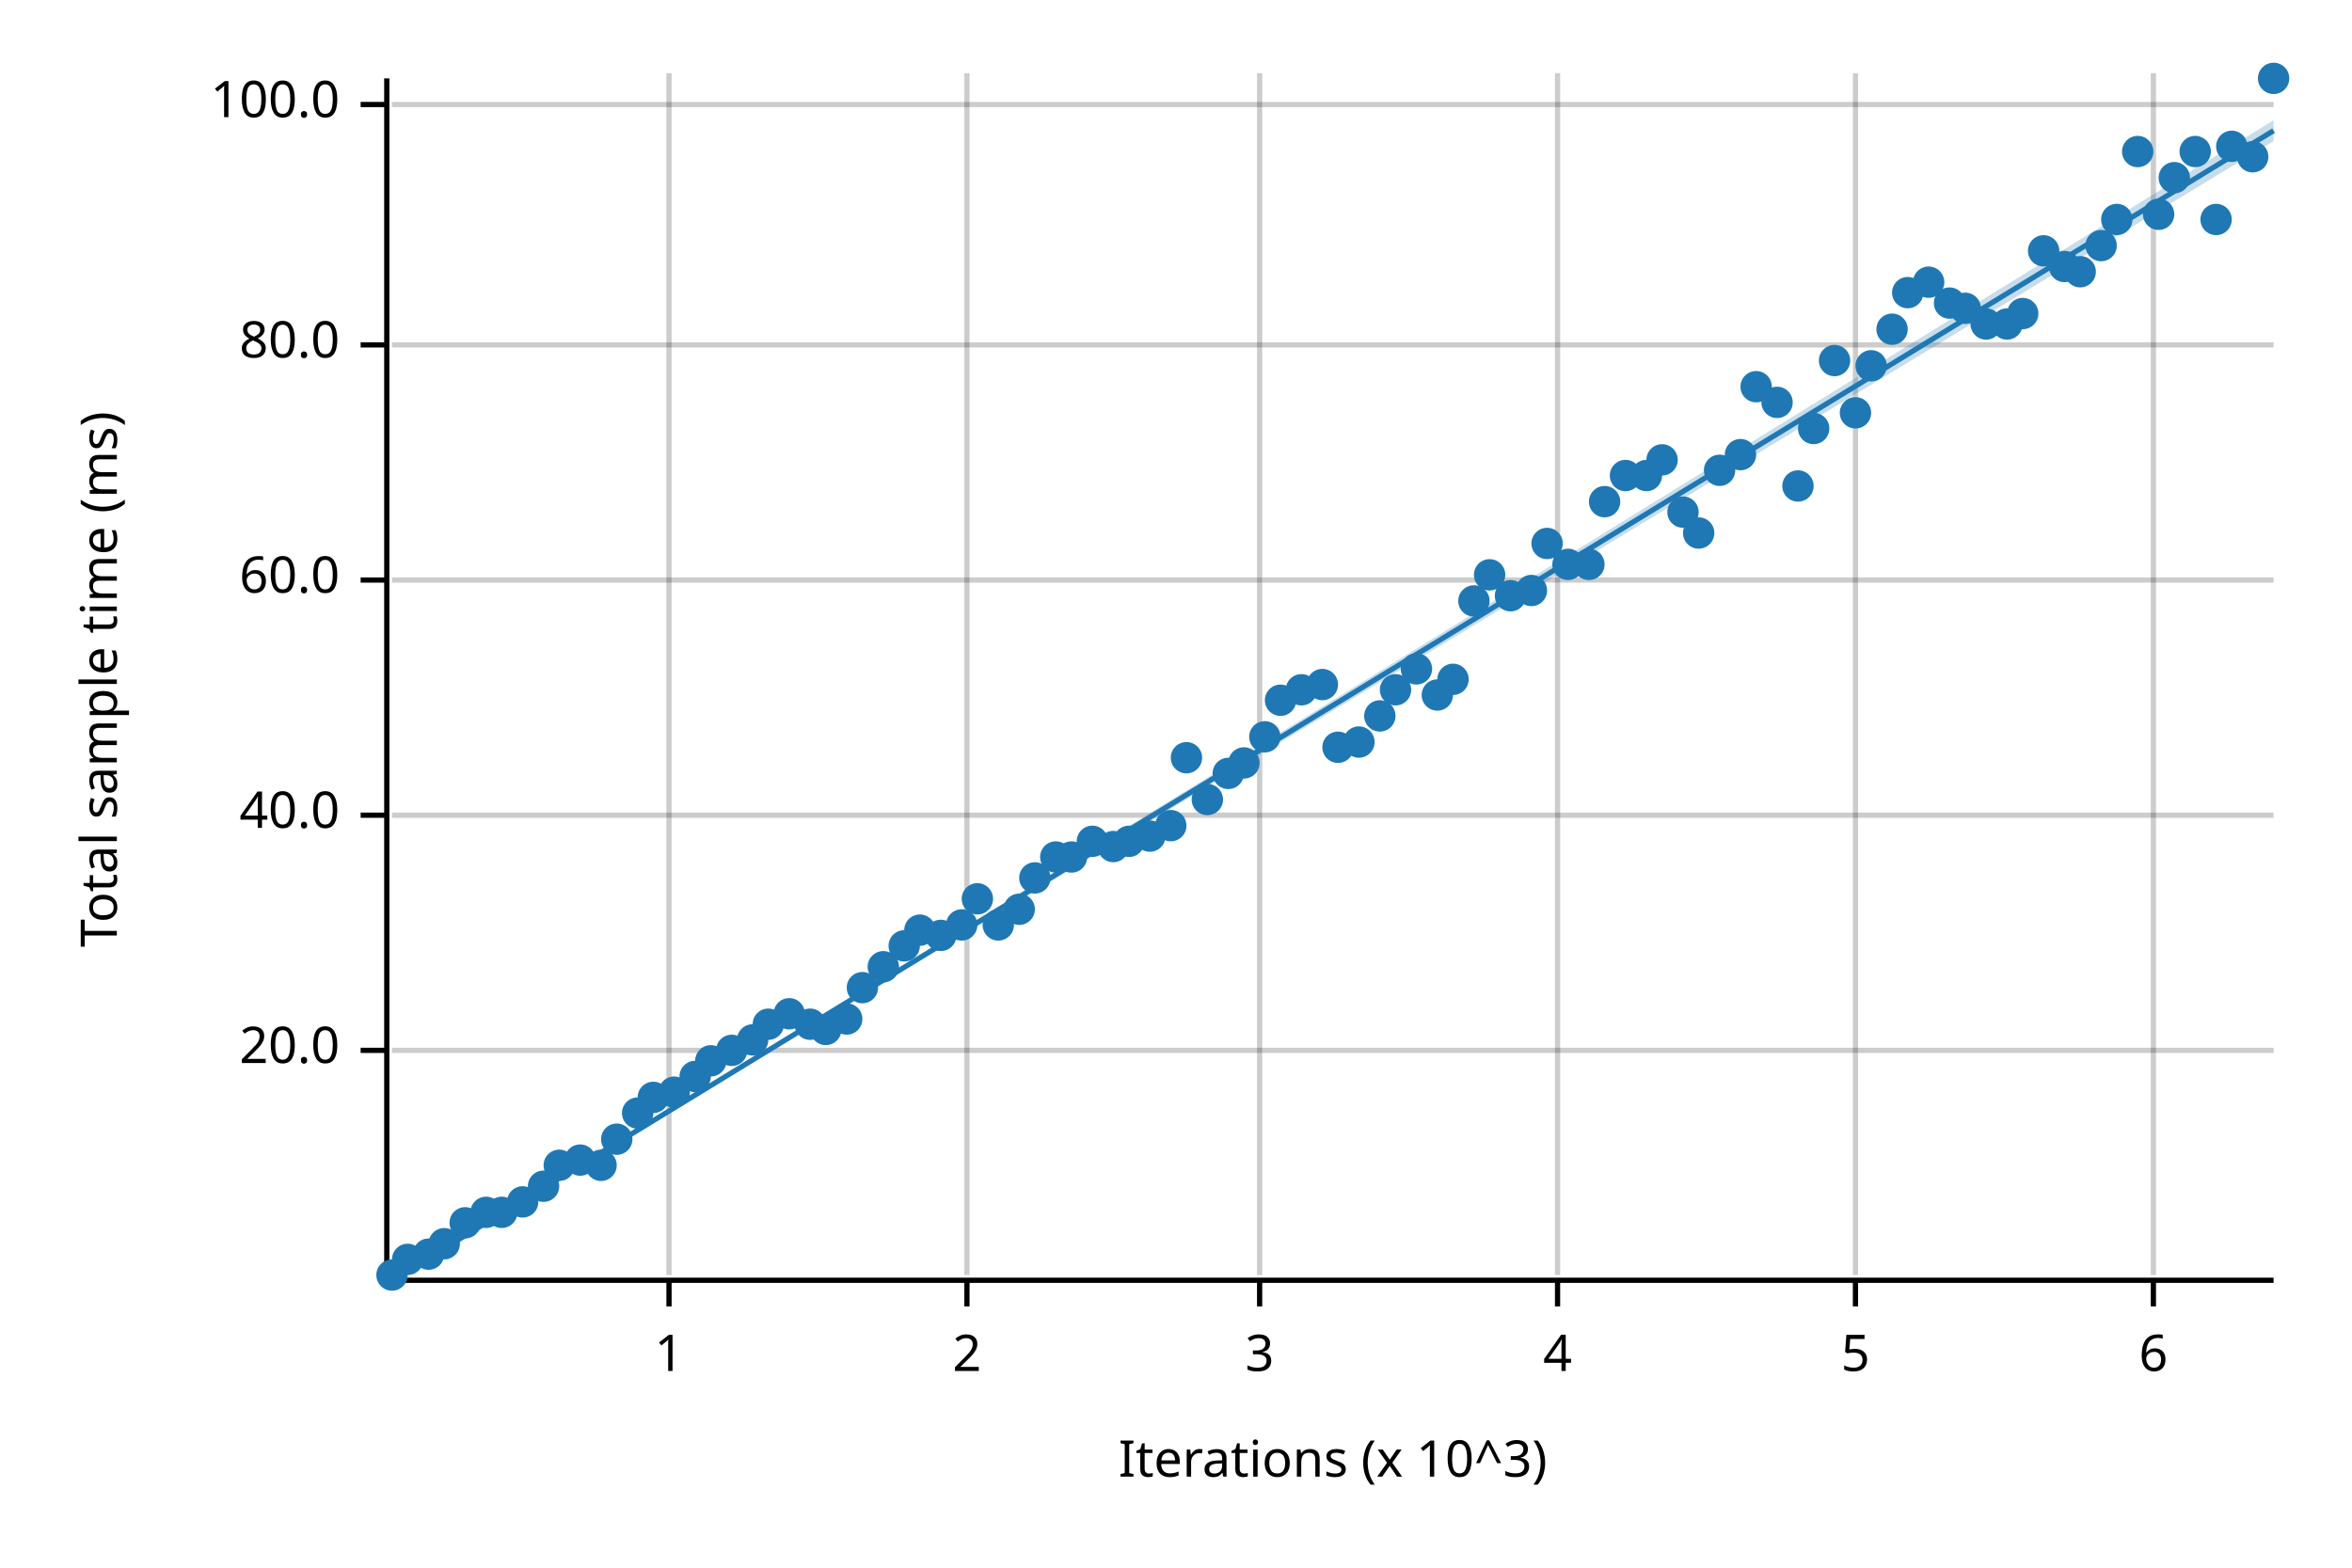
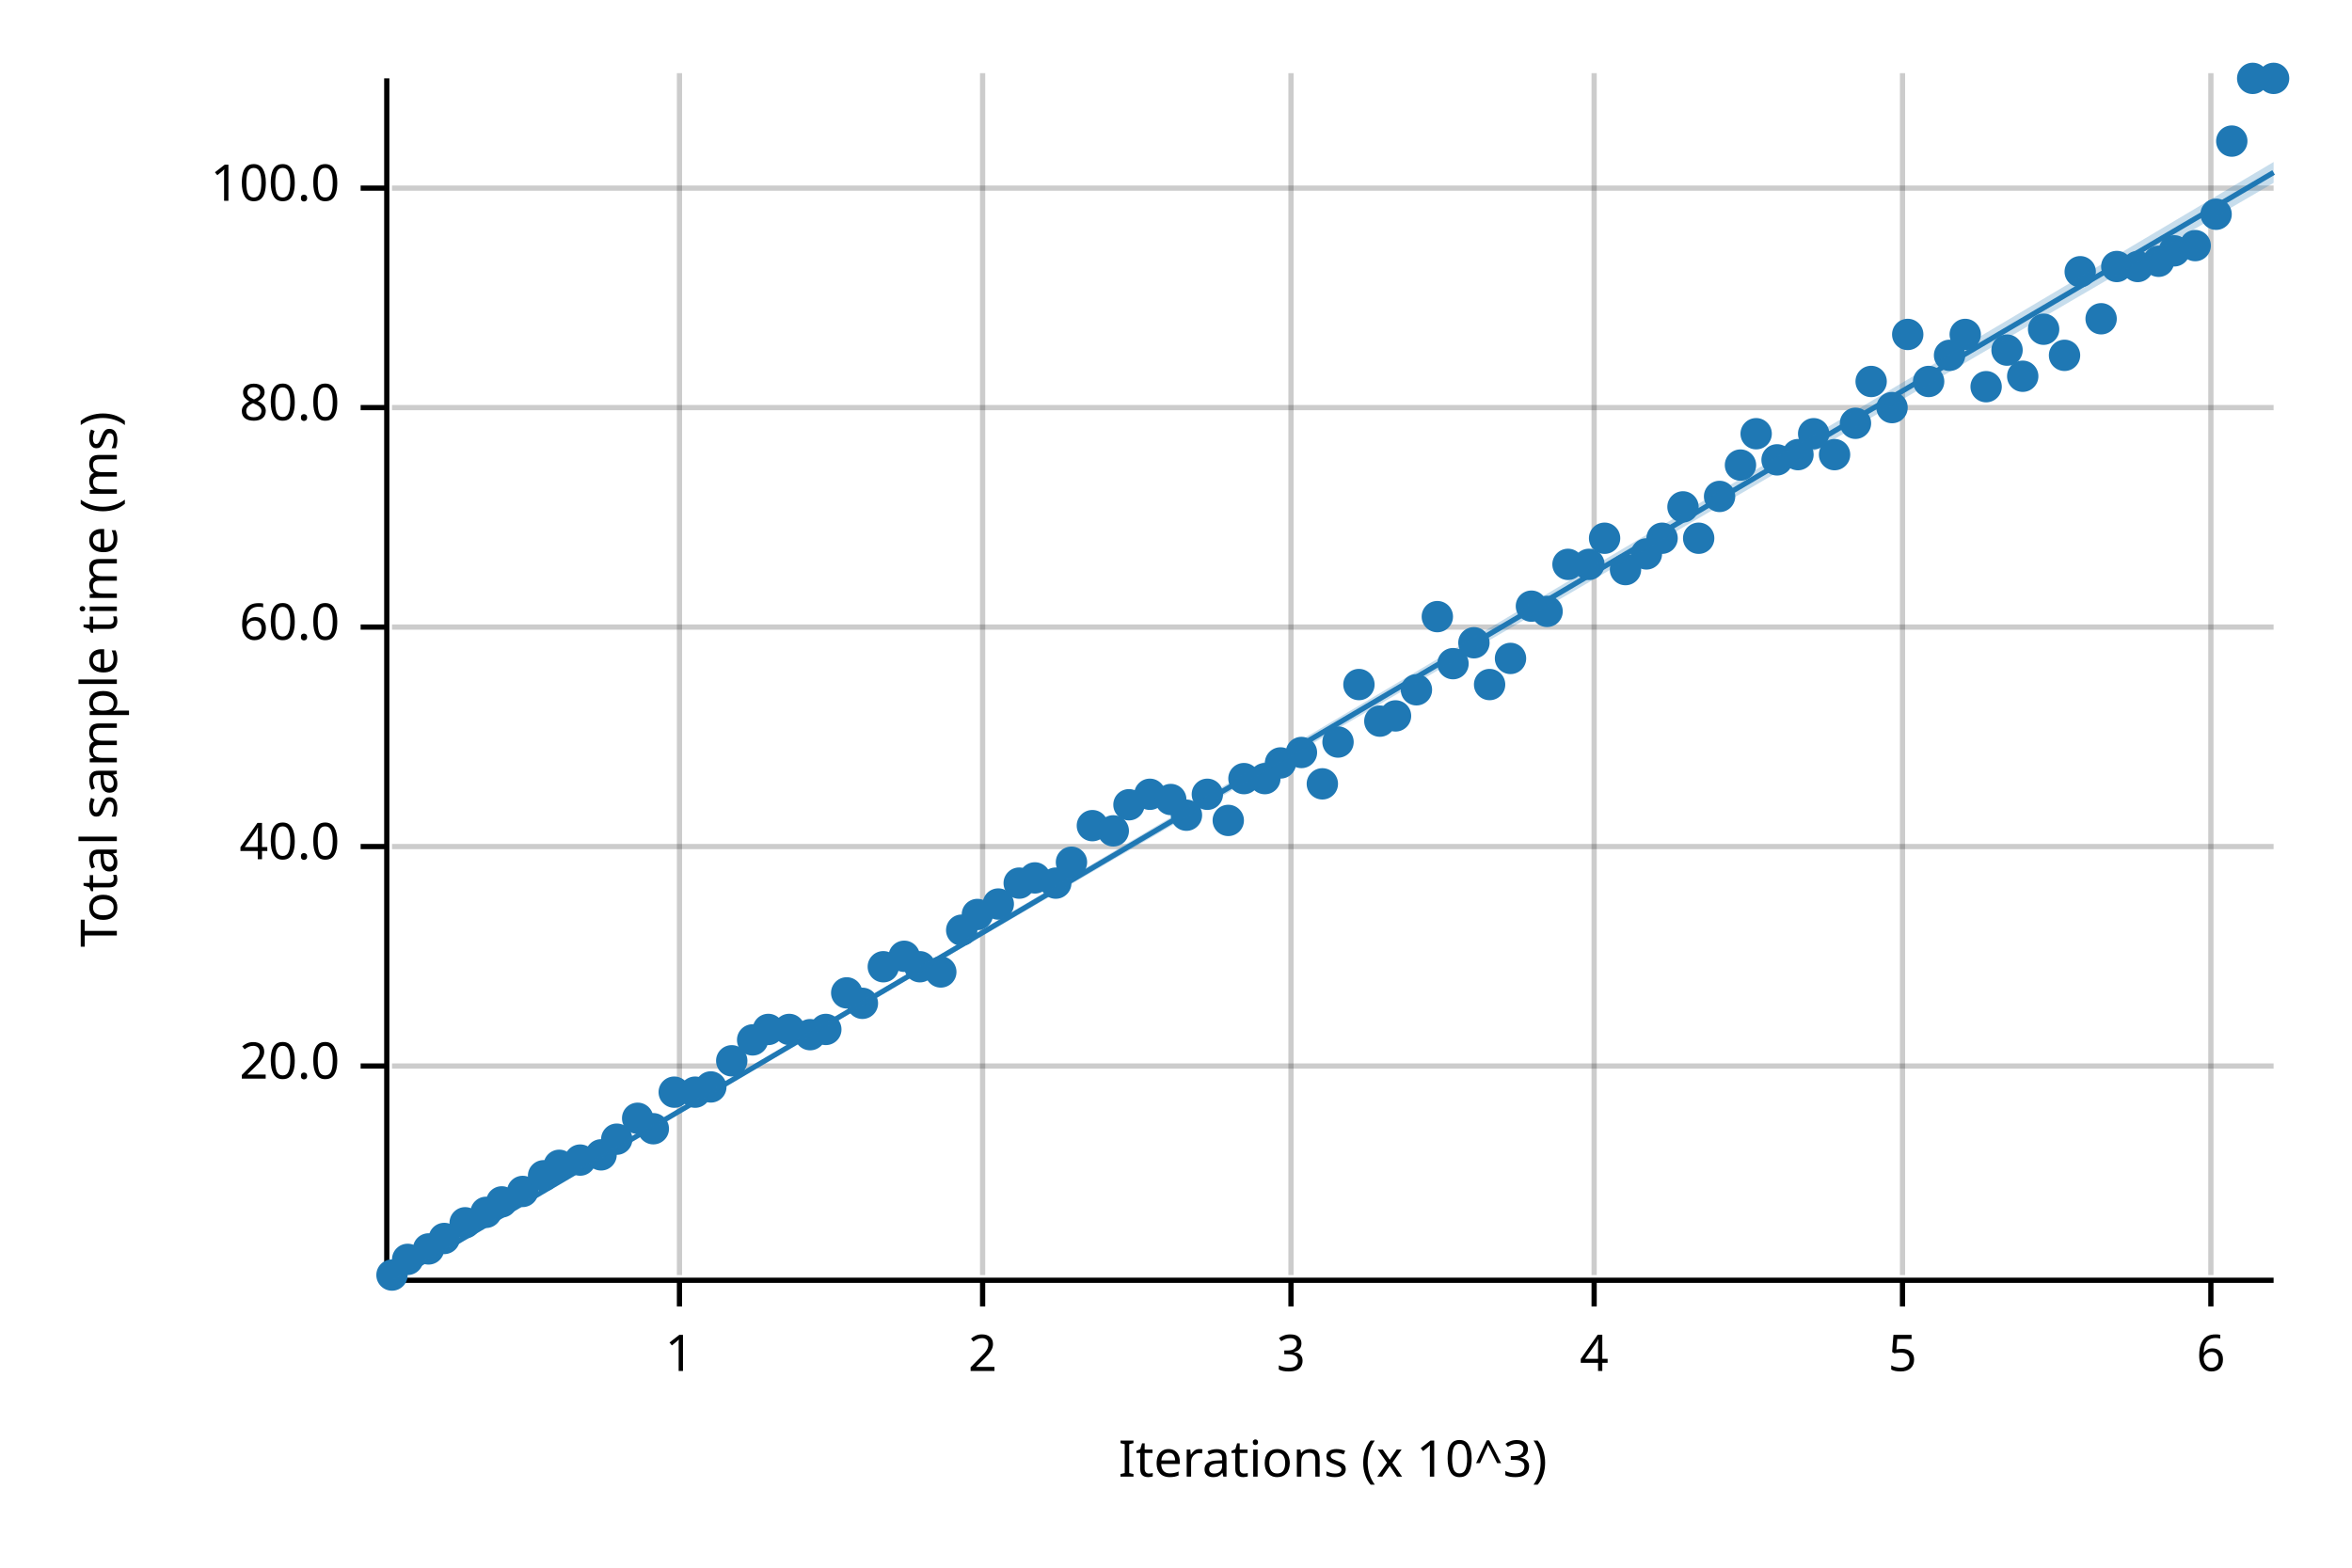
<svg xmlns="http://www.w3.org/2000/svg" width="450" height="300" viewBox="0 0 450 300">
  <text x="15" y="130" dy="0.76em" text-anchor="middle" font-family="sans-serif" font-size="9.677" opacity="1" fill="#000000" transform="rotate(270, 15, 130)">
Total sample time (ms)
</text>
  <text x="255" y="285" dy="-0.5ex" text-anchor="middle" font-family="sans-serif" font-size="9.677" opacity="1" fill="#000000">
Iterations (x 10^3)
</text>
-   <line opacity="0.2" stroke="#000000" stroke-width="1" x1="128" y1="244" x2="128" y2="14" />
-   <line opacity="0.2" stroke="#000000" stroke-width="1" x1="185" y1="244" x2="185" y2="14" />
-   <line opacity="0.2" stroke="#000000" stroke-width="1" x1="241" y1="244" x2="241" y2="14" />
-   <line opacity="0.2" stroke="#000000" stroke-width="1" x1="298" y1="244" x2="298" y2="14" />
-   <line opacity="0.2" stroke="#000000" stroke-width="1" x1="355" y1="244" x2="355" y2="14" />
-   <line opacity="0.2" stroke="#000000" stroke-width="1" x1="412" y1="244" x2="412" y2="14" />
-   <line opacity="0.2" stroke="#000000" stroke-width="1" x1="75" y1="201" x2="435" y2="201" />
-   <line opacity="0.2" stroke="#000000" stroke-width="1" x1="75" y1="156" x2="435" y2="156" />
-   <line opacity="0.2" stroke="#000000" stroke-width="1" x1="75" y1="111" x2="435" y2="111" />
-   <line opacity="0.2" stroke="#000000" stroke-width="1" x1="75" y1="66" x2="435" y2="66" />
-   <line opacity="0.2" stroke="#000000" stroke-width="1" x1="75" y1="20" x2="435" y2="20" />
+   <line opacity="0.2" stroke="#000000" stroke-width="1" x1="130" y1="244" x2="130" y2="14" />
+   <line opacity="0.2" stroke="#000000" stroke-width="1" x1="188" y1="244" x2="188" y2="14" />
+   <line opacity="0.2" stroke="#000000" stroke-width="1" x1="247" y1="244" x2="247" y2="14" />
+   <line opacity="0.2" stroke="#000000" stroke-width="1" x1="305" y1="244" x2="305" y2="14" />
+   <line opacity="0.2" stroke="#000000" stroke-width="1" x1="364" y1="244" x2="364" y2="14" />
+   <line opacity="0.2" stroke="#000000" stroke-width="1" x1="423" y1="244" x2="423" y2="14" />
+   <line opacity="0.2" stroke="#000000" stroke-width="1" x1="75" y1="204" x2="435" y2="204" />
+   <line opacity="0.2" stroke="#000000" stroke-width="1" x1="75" y1="162" x2="435" y2="162" />
+   <line opacity="0.2" stroke="#000000" stroke-width="1" x1="75" y1="120" x2="435" y2="120" />
+   <line opacity="0.2" stroke="#000000" stroke-width="1" x1="75" y1="78" x2="435" y2="78" />
+   <line opacity="0.2" stroke="#000000" stroke-width="1" x1="75" y1="36" x2="435" y2="36" />
  <polyline fill="none" opacity="1" stroke="#000000" stroke-width="1" points="74,15 74,245 " />
-   <text x="65" y="201" dy="0.5ex" text-anchor="end" font-family="sans-serif" font-size="9.677" opacity="1" fill="#000000">
+   <text x="65" y="204" dy="0.5ex" text-anchor="end" font-family="sans-serif" font-size="9.677" opacity="1" fill="#000000">
20.0
</text>
-   <polyline fill="none" opacity="1" stroke="#000000" stroke-width="1" points="69,201 74,201 " />
-   <text x="65" y="156" dy="0.5ex" text-anchor="end" font-family="sans-serif" font-size="9.677" opacity="1" fill="#000000">
+   <polyline fill="none" opacity="1" stroke="#000000" stroke-width="1" points="69,204 74,204 " />
+   <text x="65" y="162" dy="0.5ex" text-anchor="end" font-family="sans-serif" font-size="9.677" opacity="1" fill="#000000">
40.0
</text>
-   <polyline fill="none" opacity="1" stroke="#000000" stroke-width="1" points="69,156 74,156 " />
-   <text x="65" y="111" dy="0.5ex" text-anchor="end" font-family="sans-serif" font-size="9.677" opacity="1" fill="#000000">
+   <polyline fill="none" opacity="1" stroke="#000000" stroke-width="1" points="69,162 74,162 " />
+   <text x="65" y="120" dy="0.5ex" text-anchor="end" font-family="sans-serif" font-size="9.677" opacity="1" fill="#000000">
60.0
</text>
-   <polyline fill="none" opacity="1" stroke="#000000" stroke-width="1" points="69,111 74,111 " />
-   <text x="65" y="66" dy="0.5ex" text-anchor="end" font-family="sans-serif" font-size="9.677" opacity="1" fill="#000000">
+   <polyline fill="none" opacity="1" stroke="#000000" stroke-width="1" points="69,120 74,120 " />
+   <text x="65" y="78" dy="0.5ex" text-anchor="end" font-family="sans-serif" font-size="9.677" opacity="1" fill="#000000">
80.0
</text>
-   <polyline fill="none" opacity="1" stroke="#000000" stroke-width="1" points="69,66 74,66 " />
-   <text x="65" y="20" dy="0.5ex" text-anchor="end" font-family="sans-serif" font-size="9.677" opacity="1" fill="#000000">
+   <polyline fill="none" opacity="1" stroke="#000000" stroke-width="1" points="69,78 74,78 " />
+   <text x="65" y="36" dy="0.5ex" text-anchor="end" font-family="sans-serif" font-size="9.677" opacity="1" fill="#000000">
100.0
</text>
-   <polyline fill="none" opacity="1" stroke="#000000" stroke-width="1" points="69,20 74,20 " />
+   <polyline fill="none" opacity="1" stroke="#000000" stroke-width="1" points="69,36 74,36 " />
  <polyline fill="none" opacity="1" stroke="#000000" stroke-width="1" points="75,245 435,245 " />
-   <text x="128" y="255" dy="0.76em" text-anchor="middle" font-family="sans-serif" font-size="9.677" opacity="1" fill="#000000">
+   <text x="130" y="255" dy="0.76em" text-anchor="middle" font-family="sans-serif" font-size="9.677" opacity="1" fill="#000000">
1
</text>
-   <polyline fill="none" opacity="1" stroke="#000000" stroke-width="1" points="128,245 128,250 " />
-   <text x="185" y="255" dy="0.76em" text-anchor="middle" font-family="sans-serif" font-size="9.677" opacity="1" fill="#000000">
+   <polyline fill="none" opacity="1" stroke="#000000" stroke-width="1" points="130,245 130,250 " />
+   <text x="188" y="255" dy="0.76em" text-anchor="middle" font-family="sans-serif" font-size="9.677" opacity="1" fill="#000000">
2
</text>
-   <polyline fill="none" opacity="1" stroke="#000000" stroke-width="1" points="185,245 185,250 " />
-   <text x="241" y="255" dy="0.76em" text-anchor="middle" font-family="sans-serif" font-size="9.677" opacity="1" fill="#000000">
+   <polyline fill="none" opacity="1" stroke="#000000" stroke-width="1" points="188,245 188,250 " />
+   <text x="247" y="255" dy="0.76em" text-anchor="middle" font-family="sans-serif" font-size="9.677" opacity="1" fill="#000000">
3
</text>
-   <polyline fill="none" opacity="1" stroke="#000000" stroke-width="1" points="241,245 241,250 " />
-   <text x="298" y="255" dy="0.76em" text-anchor="middle" font-family="sans-serif" font-size="9.677" opacity="1" fill="#000000">
+   <polyline fill="none" opacity="1" stroke="#000000" stroke-width="1" points="247,245 247,250 " />
+   <text x="305" y="255" dy="0.76em" text-anchor="middle" font-family="sans-serif" font-size="9.677" opacity="1" fill="#000000">
4
</text>
-   <polyline fill="none" opacity="1" stroke="#000000" stroke-width="1" points="298,245 298,250 " />
-   <text x="355" y="255" dy="0.76em" text-anchor="middle" font-family="sans-serif" font-size="9.677" opacity="1" fill="#000000">
+   <polyline fill="none" opacity="1" stroke="#000000" stroke-width="1" points="305,245 305,250 " />
+   <text x="364" y="255" dy="0.76em" text-anchor="middle" font-family="sans-serif" font-size="9.677" opacity="1" fill="#000000">
5
</text>
-   <polyline fill="none" opacity="1" stroke="#000000" stroke-width="1" points="355,245 355,250 " />
-   <text x="412" y="255" dy="0.76em" text-anchor="middle" font-family="sans-serif" font-size="9.677" opacity="1" fill="#000000">
+   <polyline fill="none" opacity="1" stroke="#000000" stroke-width="1" points="364,245 364,250 " />
+   <text x="423" y="255" dy="0.76em" text-anchor="middle" font-family="sans-serif" font-size="9.677" opacity="1" fill="#000000">
6
</text>
-   <polyline fill="none" opacity="1" stroke="#000000" stroke-width="1" points="412,245 412,250 " />
+   <polyline fill="none" opacity="1" stroke="#000000" stroke-width="1" points="423,245 423,250 " />
  <circle cx="75" cy="244" r="3" opacity="1" fill="#1F78B4" stroke="none" />
  <circle cx="78" cy="241" r="3" opacity="1" fill="#1F78B4" stroke="none" />
-   <circle cx="82" cy="240" r="3" opacity="1" fill="#1F78B4" stroke="none" />
-   <circle cx="85" cy="238" r="3" opacity="1" fill="#1F78B4" stroke="none" />
+   <circle cx="82" cy="239" r="3" opacity="1" fill="#1F78B4" stroke="none" />
+   <circle cx="85" cy="237" r="3" opacity="1" fill="#1F78B4" stroke="none" />
  <circle cx="89" cy="234" r="3" opacity="1" fill="#1F78B4" stroke="none" />
  <circle cx="93" cy="232" r="3" opacity="1" fill="#1F78B4" stroke="none" />
-   <circle cx="96" cy="232" r="3" opacity="1" fill="#1F78B4" stroke="none" />
-   <circle cx="100" cy="230" r="3" opacity="1" fill="#1F78B4" stroke="none" />
-   <circle cx="104" cy="227" r="3" opacity="1" fill="#1F78B4" stroke="none" />
+   <circle cx="96" cy="230" r="3" opacity="1" fill="#1F78B4" stroke="none" />
+   <circle cx="100" cy="228" r="3" opacity="1" fill="#1F78B4" stroke="none" />
+   <circle cx="104" cy="225" r="3" opacity="1" fill="#1F78B4" stroke="none" />
  <circle cx="107" cy="223" r="3" opacity="1" fill="#1F78B4" stroke="none" />
  <circle cx="111" cy="222" r="3" opacity="1" fill="#1F78B4" stroke="none" />
-   <circle cx="115" cy="223" r="3" opacity="1" fill="#1F78B4" stroke="none" />
+   <circle cx="115" cy="221" r="3" opacity="1" fill="#1F78B4" stroke="none" />
  <circle cx="118" cy="218" r="3" opacity="1" fill="#1F78B4" stroke="none" />
-   <circle cx="122" cy="213" r="3" opacity="1" fill="#1F78B4" stroke="none" />
-   <circle cx="125" cy="210" r="3" opacity="1" fill="#1F78B4" stroke="none" />
+   <circle cx="122" cy="214" r="3" opacity="1" fill="#1F78B4" stroke="none" />
+   <circle cx="125" cy="216" r="3" opacity="1" fill="#1F78B4" stroke="none" />
  <circle cx="129" cy="209" r="3" opacity="1" fill="#1F78B4" stroke="none" />
-   <circle cx="133" cy="206" r="3" opacity="1" fill="#1F78B4" stroke="none" />
-   <circle cx="136" cy="203" r="3" opacity="1" fill="#1F78B4" stroke="none" />
-   <circle cx="140" cy="201" r="3" opacity="1" fill="#1F78B4" stroke="none" />
+   <circle cx="133" cy="209" r="3" opacity="1" fill="#1F78B4" stroke="none" />
+   <circle cx="136" cy="208" r="3" opacity="1" fill="#1F78B4" stroke="none" />
+   <circle cx="140" cy="203" r="3" opacity="1" fill="#1F78B4" stroke="none" />
  <circle cx="144" cy="199" r="3" opacity="1" fill="#1F78B4" stroke="none" />
-   <circle cx="147" cy="196" r="3" opacity="1" fill="#1F78B4" stroke="none" />
-   <circle cx="151" cy="194" r="3" opacity="1" fill="#1F78B4" stroke="none" />
-   <circle cx="155" cy="196" r="3" opacity="1" fill="#1F78B4" stroke="none" />
+   <circle cx="147" cy="197" r="3" opacity="1" fill="#1F78B4" stroke="none" />
+   <circle cx="151" cy="197" r="3" opacity="1" fill="#1F78B4" stroke="none" />
+   <circle cx="155" cy="198" r="3" opacity="1" fill="#1F78B4" stroke="none" />
  <circle cx="158" cy="197" r="3" opacity="1" fill="#1F78B4" stroke="none" />
-   <circle cx="162" cy="195" r="3" opacity="1" fill="#1F78B4" stroke="none" />
-   <circle cx="165" cy="189" r="3" opacity="1" fill="#1F78B4" stroke="none" />
+   <circle cx="162" cy="190" r="3" opacity="1" fill="#1F78B4" stroke="none" />
+   <circle cx="165" cy="192" r="3" opacity="1" fill="#1F78B4" stroke="none" />
  <circle cx="169" cy="185" r="3" opacity="1" fill="#1F78B4" stroke="none" />
-   <circle cx="173" cy="181" r="3" opacity="1" fill="#1F78B4" stroke="none" />
-   <circle cx="176" cy="178" r="3" opacity="1" fill="#1F78B4" stroke="none" />
-   <circle cx="180" cy="179" r="3" opacity="1" fill="#1F78B4" stroke="none" />
-   <circle cx="184" cy="177" r="3" opacity="1" fill="#1F78B4" stroke="none" />
-   <circle cx="187" cy="172" r="3" opacity="1" fill="#1F78B4" stroke="none" />
-   <circle cx="191" cy="177" r="3" opacity="1" fill="#1F78B4" stroke="none" />
-   <circle cx="195" cy="174" r="3" opacity="1" fill="#1F78B4" stroke="none" />
+   <circle cx="173" cy="183" r="3" opacity="1" fill="#1F78B4" stroke="none" />
+   <circle cx="176" cy="185" r="3" opacity="1" fill="#1F78B4" stroke="none" />
+   <circle cx="180" cy="186" r="3" opacity="1" fill="#1F78B4" stroke="none" />
+   <circle cx="184" cy="178" r="3" opacity="1" fill="#1F78B4" stroke="none" />
+   <circle cx="187" cy="175" r="3" opacity="1" fill="#1F78B4" stroke="none" />
+   <circle cx="191" cy="173" r="3" opacity="1" fill="#1F78B4" stroke="none" />
+   <circle cx="195" cy="169" r="3" opacity="1" fill="#1F78B4" stroke="none" />
  <circle cx="198" cy="168" r="3" opacity="1" fill="#1F78B4" stroke="none" />
-   <circle cx="202" cy="164" r="3" opacity="1" fill="#1F78B4" stroke="none" />
-   <circle cx="205" cy="164" r="3" opacity="1" fill="#1F78B4" stroke="none" />
-   <circle cx="209" cy="161" r="3" opacity="1" fill="#1F78B4" stroke="none" />
-   <circle cx="213" cy="162" r="3" opacity="1" fill="#1F78B4" stroke="none" />
-   <circle cx="216" cy="161" r="3" opacity="1" fill="#1F78B4" stroke="none" />
-   <circle cx="220" cy="160" r="3" opacity="1" fill="#1F78B4" stroke="none" />
-   <circle cx="224" cy="158" r="3" opacity="1" fill="#1F78B4" stroke="none" />
-   <circle cx="227" cy="145" r="3" opacity="1" fill="#1F78B4" stroke="none" />
-   <circle cx="231" cy="153" r="3" opacity="1" fill="#1F78B4" stroke="none" />
-   <circle cx="235" cy="148" r="3" opacity="1" fill="#1F78B4" stroke="none" />
-   <circle cx="238" cy="146" r="3" opacity="1" fill="#1F78B4" stroke="none" />
-   <circle cx="242" cy="141" r="3" opacity="1" fill="#1F78B4" stroke="none" />
-   <circle cx="245" cy="134" r="3" opacity="1" fill="#1F78B4" stroke="none" />
-   <circle cx="249" cy="132" r="3" opacity="1" fill="#1F78B4" stroke="none" />
-   <circle cx="253" cy="131" r="3" opacity="1" fill="#1F78B4" stroke="none" />
-   <circle cx="256" cy="143" r="3" opacity="1" fill="#1F78B4" stroke="none" />
-   <circle cx="260" cy="142" r="3" opacity="1" fill="#1F78B4" stroke="none" />
-   <circle cx="264" cy="137" r="3" opacity="1" fill="#1F78B4" stroke="none" />
-   <circle cx="267" cy="132" r="3" opacity="1" fill="#1F78B4" stroke="none" />
-   <circle cx="271" cy="128" r="3" opacity="1" fill="#1F78B4" stroke="none" />
-   <circle cx="275" cy="133" r="3" opacity="1" fill="#1F78B4" stroke="none" />
-   <circle cx="278" cy="130" r="3" opacity="1" fill="#1F78B4" stroke="none" />
-   <circle cx="282" cy="115" r="3" opacity="1" fill="#1F78B4" stroke="none" />
-   <circle cx="285" cy="110" r="3" opacity="1" fill="#1F78B4" stroke="none" />
-   <circle cx="289" cy="114" r="3" opacity="1" fill="#1F78B4" stroke="none" />
-   <circle cx="293" cy="113" r="3" opacity="1" fill="#1F78B4" stroke="none" />
-   <circle cx="296" cy="104" r="3" opacity="1" fill="#1F78B4" stroke="none" />
+   <circle cx="202" cy="169" r="3" opacity="1" fill="#1F78B4" stroke="none" />
+   <circle cx="205" cy="165" r="3" opacity="1" fill="#1F78B4" stroke="none" />
+   <circle cx="209" cy="158" r="3" opacity="1" fill="#1F78B4" stroke="none" />
+   <circle cx="213" cy="159" r="3" opacity="1" fill="#1F78B4" stroke="none" />
+   <circle cx="216" cy="154" r="3" opacity="1" fill="#1F78B4" stroke="none" />
+   <circle cx="220" cy="152" r="3" opacity="1" fill="#1F78B4" stroke="none" />
+   <circle cx="224" cy="153" r="3" opacity="1" fill="#1F78B4" stroke="none" />
+   <circle cx="227" cy="156" r="3" opacity="1" fill="#1F78B4" stroke="none" />
+   <circle cx="231" cy="152" r="3" opacity="1" fill="#1F78B4" stroke="none" />
+   <circle cx="235" cy="157" r="3" opacity="1" fill="#1F78B4" stroke="none" />
+   <circle cx="238" cy="149" r="3" opacity="1" fill="#1F78B4" stroke="none" />
+   <circle cx="242" cy="149" r="3" opacity="1" fill="#1F78B4" stroke="none" />
+   <circle cx="245" cy="146" r="3" opacity="1" fill="#1F78B4" stroke="none" />
+   <circle cx="249" cy="144" r="3" opacity="1" fill="#1F78B4" stroke="none" />
+   <circle cx="253" cy="150" r="3" opacity="1" fill="#1F78B4" stroke="none" />
+   <circle cx="256" cy="142" r="3" opacity="1" fill="#1F78B4" stroke="none" />
+   <circle cx="260" cy="131" r="3" opacity="1" fill="#1F78B4" stroke="none" />
+   <circle cx="264" cy="138" r="3" opacity="1" fill="#1F78B4" stroke="none" />
+   <circle cx="267" cy="137" r="3" opacity="1" fill="#1F78B4" stroke="none" />
+   <circle cx="271" cy="132" r="3" opacity="1" fill="#1F78B4" stroke="none" />
+   <circle cx="275" cy="118" r="3" opacity="1" fill="#1F78B4" stroke="none" />
+   <circle cx="278" cy="127" r="3" opacity="1" fill="#1F78B4" stroke="none" />
+   <circle cx="282" cy="123" r="3" opacity="1" fill="#1F78B4" stroke="none" />
+   <circle cx="285" cy="131" r="3" opacity="1" fill="#1F78B4" stroke="none" />
+   <circle cx="289" cy="126" r="3" opacity="1" fill="#1F78B4" stroke="none" />
+   <circle cx="293" cy="116" r="3" opacity="1" fill="#1F78B4" stroke="none" />
+   <circle cx="296" cy="117" r="3" opacity="1" fill="#1F78B4" stroke="none" />
  <circle cx="300" cy="108" r="3" opacity="1" fill="#1F78B4" stroke="none" />
  <circle cx="304" cy="108" r="3" opacity="1" fill="#1F78B4" stroke="none" />
-   <circle cx="307" cy="96" r="3" opacity="1" fill="#1F78B4" stroke="none" />
-   <circle cx="311" cy="91" r="3" opacity="1" fill="#1F78B4" stroke="none" />
-   <circle cx="315" cy="91" r="3" opacity="1" fill="#1F78B4" stroke="none" />
-   <circle cx="318" cy="88" r="3" opacity="1" fill="#1F78B4" stroke="none" />
-   <circle cx="322" cy="98" r="3" opacity="1" fill="#1F78B4" stroke="none" />
-   <circle cx="325" cy="102" r="3" opacity="1" fill="#1F78B4" stroke="none" />
-   <circle cx="329" cy="90" r="3" opacity="1" fill="#1F78B4" stroke="none" />
-   <circle cx="333" cy="87" r="3" opacity="1" fill="#1F78B4" stroke="none" />
-   <circle cx="336" cy="74" r="3" opacity="1" fill="#1F78B4" stroke="none" />
-   <circle cx="340" cy="77" r="3" opacity="1" fill="#1F78B4" stroke="none" />
-   <circle cx="344" cy="93" r="3" opacity="1" fill="#1F78B4" stroke="none" />
-   <circle cx="347" cy="82" r="3" opacity="1" fill="#1F78B4" stroke="none" />
-   <circle cx="351" cy="69" r="3" opacity="1" fill="#1F78B4" stroke="none" />
-   <circle cx="355" cy="79" r="3" opacity="1" fill="#1F78B4" stroke="none" />
-   <circle cx="358" cy="70" r="3" opacity="1" fill="#1F78B4" stroke="none" />
-   <circle cx="362" cy="63" r="3" opacity="1" fill="#1F78B4" stroke="none" />
-   <circle cx="365" cy="56" r="3" opacity="1" fill="#1F78B4" stroke="none" />
-   <circle cx="369" cy="54" r="3" opacity="1" fill="#1F78B4" stroke="none" />
-   <circle cx="373" cy="58" r="3" opacity="1" fill="#1F78B4" stroke="none" />
-   <circle cx="376" cy="59" r="3" opacity="1" fill="#1F78B4" stroke="none" />
-   <circle cx="380" cy="62" r="3" opacity="1" fill="#1F78B4" stroke="none" />
-   <circle cx="384" cy="62" r="3" opacity="1" fill="#1F78B4" stroke="none" />
-   <circle cx="387" cy="60" r="3" opacity="1" fill="#1F78B4" stroke="none" />
-   <circle cx="391" cy="48" r="3" opacity="1" fill="#1F78B4" stroke="none" />
-   <circle cx="395" cy="51" r="3" opacity="1" fill="#1F78B4" stroke="none" />
+   <circle cx="307" cy="103" r="3" opacity="1" fill="#1F78B4" stroke="none" />
+   <circle cx="311" cy="109" r="3" opacity="1" fill="#1F78B4" stroke="none" />
+   <circle cx="315" cy="106" r="3" opacity="1" fill="#1F78B4" stroke="none" />
+   <circle cx="318" cy="103" r="3" opacity="1" fill="#1F78B4" stroke="none" />
+   <circle cx="322" cy="97" r="3" opacity="1" fill="#1F78B4" stroke="none" />
+   <circle cx="325" cy="103" r="3" opacity="1" fill="#1F78B4" stroke="none" />
+   <circle cx="329" cy="95" r="3" opacity="1" fill="#1F78B4" stroke="none" />
+   <circle cx="333" cy="89" r="3" opacity="1" fill="#1F78B4" stroke="none" />
+   <circle cx="336" cy="83" r="3" opacity="1" fill="#1F78B4" stroke="none" />
+   <circle cx="340" cy="88" r="3" opacity="1" fill="#1F78B4" stroke="none" />
+   <circle cx="344" cy="87" r="3" opacity="1" fill="#1F78B4" stroke="none" />
+   <circle cx="347" cy="83" r="3" opacity="1" fill="#1F78B4" stroke="none" />
+   <circle cx="351" cy="87" r="3" opacity="1" fill="#1F78B4" stroke="none" />
+   <circle cx="355" cy="81" r="3" opacity="1" fill="#1F78B4" stroke="none" />
+   <circle cx="358" cy="73" r="3" opacity="1" fill="#1F78B4" stroke="none" />
+   <circle cx="362" cy="78" r="3" opacity="1" fill="#1F78B4" stroke="none" />
+   <circle cx="365" cy="64" r="3" opacity="1" fill="#1F78B4" stroke="none" />
+   <circle cx="369" cy="73" r="3" opacity="1" fill="#1F78B4" stroke="none" />
+   <circle cx="373" cy="68" r="3" opacity="1" fill="#1F78B4" stroke="none" />
+   <circle cx="376" cy="64" r="3" opacity="1" fill="#1F78B4" stroke="none" />
+   <circle cx="380" cy="74" r="3" opacity="1" fill="#1F78B4" stroke="none" />
+   <circle cx="384" cy="67" r="3" opacity="1" fill="#1F78B4" stroke="none" />
+   <circle cx="387" cy="72" r="3" opacity="1" fill="#1F78B4" stroke="none" />
+   <circle cx="391" cy="63" r="3" opacity="1" fill="#1F78B4" stroke="none" />
+   <circle cx="395" cy="68" r="3" opacity="1" fill="#1F78B4" stroke="none" />
  <circle cx="398" cy="52" r="3" opacity="1" fill="#1F78B4" stroke="none" />
-   <circle cx="402" cy="47" r="3" opacity="1" fill="#1F78B4" stroke="none" />
-   <circle cx="405" cy="42" r="3" opacity="1" fill="#1F78B4" stroke="none" />
-   <circle cx="409" cy="29" r="3" opacity="1" fill="#1F78B4" stroke="none" />
-   <circle cx="413" cy="41" r="3" opacity="1" fill="#1F78B4" stroke="none" />
-   <circle cx="416" cy="34" r="3" opacity="1" fill="#1F78B4" stroke="none" />
-   <circle cx="420" cy="29" r="3" opacity="1" fill="#1F78B4" stroke="none" />
-   <circle cx="424" cy="42" r="3" opacity="1" fill="#1F78B4" stroke="none" />
-   <circle cx="427" cy="28" r="3" opacity="1" fill="#1F78B4" stroke="none" />
-   <circle cx="431" cy="30" r="3" opacity="1" fill="#1F78B4" stroke="none" />
+   <circle cx="402" cy="61" r="3" opacity="1" fill="#1F78B4" stroke="none" />
+   <circle cx="405" cy="51" r="3" opacity="1" fill="#1F78B4" stroke="none" />
+   <circle cx="409" cy="51" r="3" opacity="1" fill="#1F78B4" stroke="none" />
+   <circle cx="413" cy="50" r="3" opacity="1" fill="#1F78B4" stroke="none" />
+   <circle cx="416" cy="48" r="3" opacity="1" fill="#1F78B4" stroke="none" />
+   <circle cx="420" cy="47" r="3" opacity="1" fill="#1F78B4" stroke="none" />
+   <circle cx="424" cy="41" r="3" opacity="1" fill="#1F78B4" stroke="none" />
+   <circle cx="427" cy="27" r="3" opacity="1" fill="#1F78B4" stroke="none" />
+   <circle cx="431" cy="15" r="3" opacity="1" fill="#1F78B4" stroke="none" />
  <circle cx="435" cy="15" r="3" opacity="1" fill="#1F78B4" stroke="none" />
-   <polyline fill="none" opacity="1" stroke="#1F78B4" stroke-width="1" points="75,245 435,25 " />
-   <polygon opacity="0.25" fill="#1F78B4" points="75,245 435,27 435,23 " />
+   <polyline fill="none" opacity="1" stroke="#1F78B4" stroke-width="1" points="75,245 435,33 " />
+   <polygon opacity="0.25" fill="#1F78B4" points="75,245 435,35 435,31 " />
</svg>
